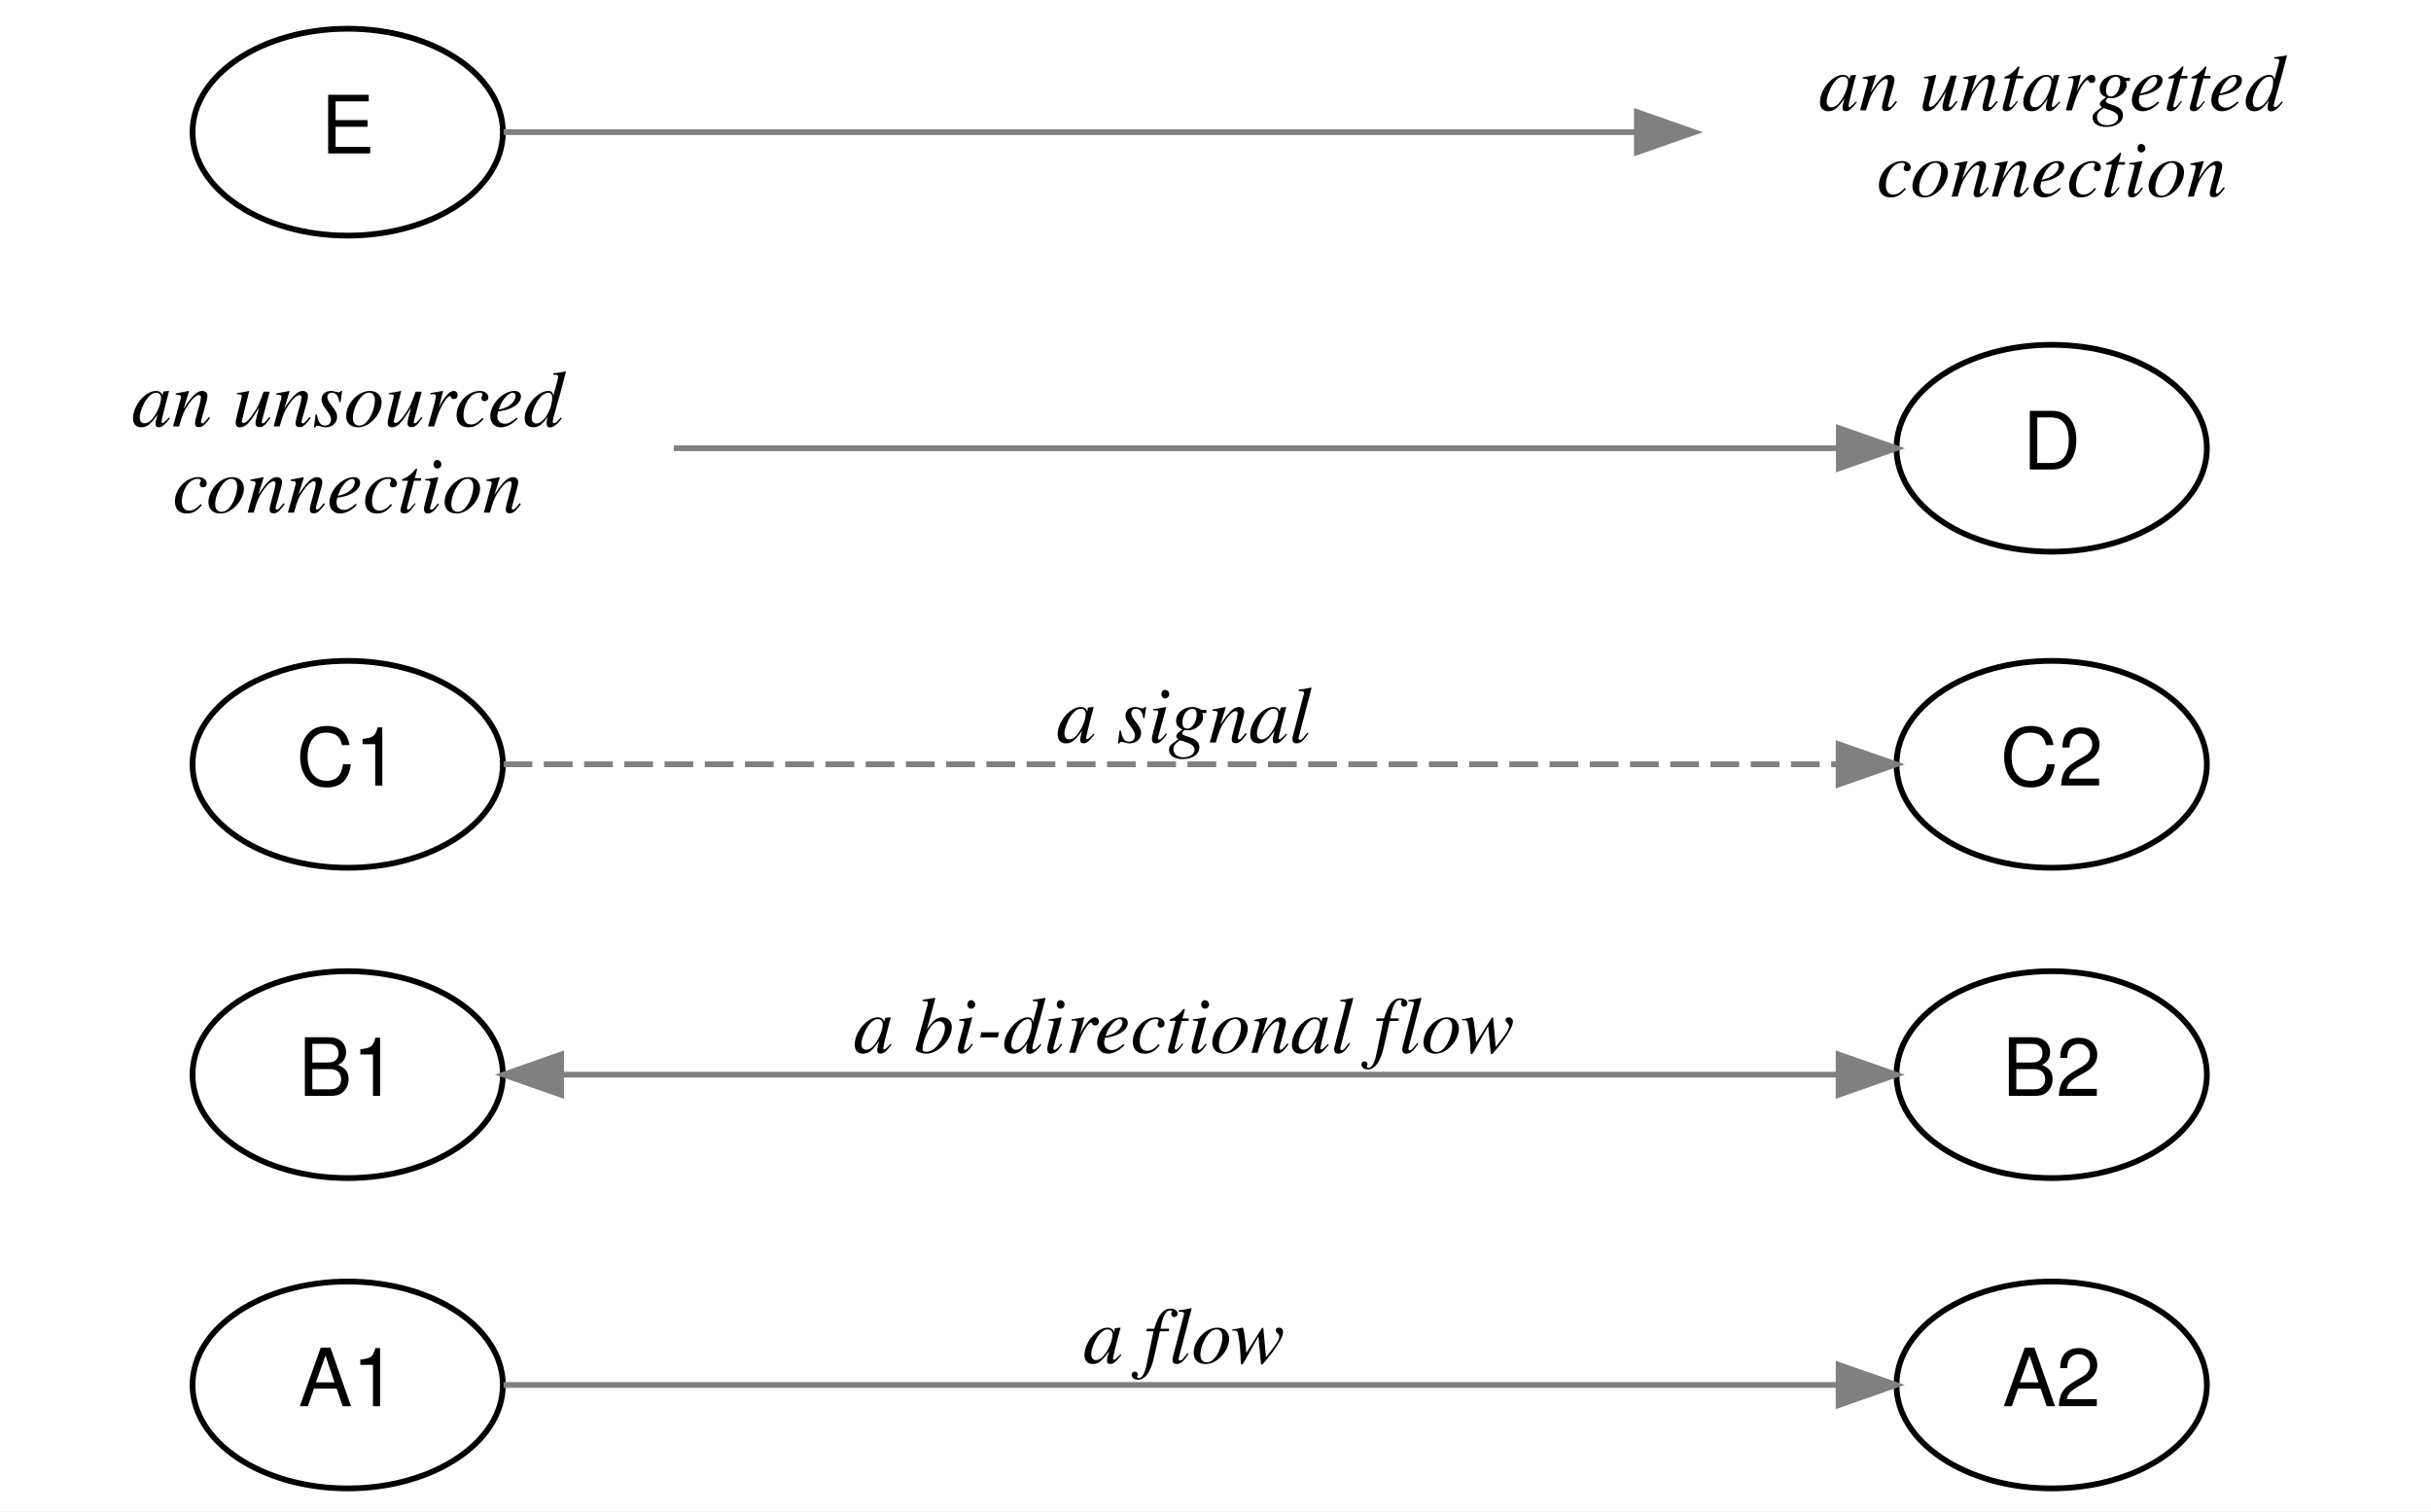
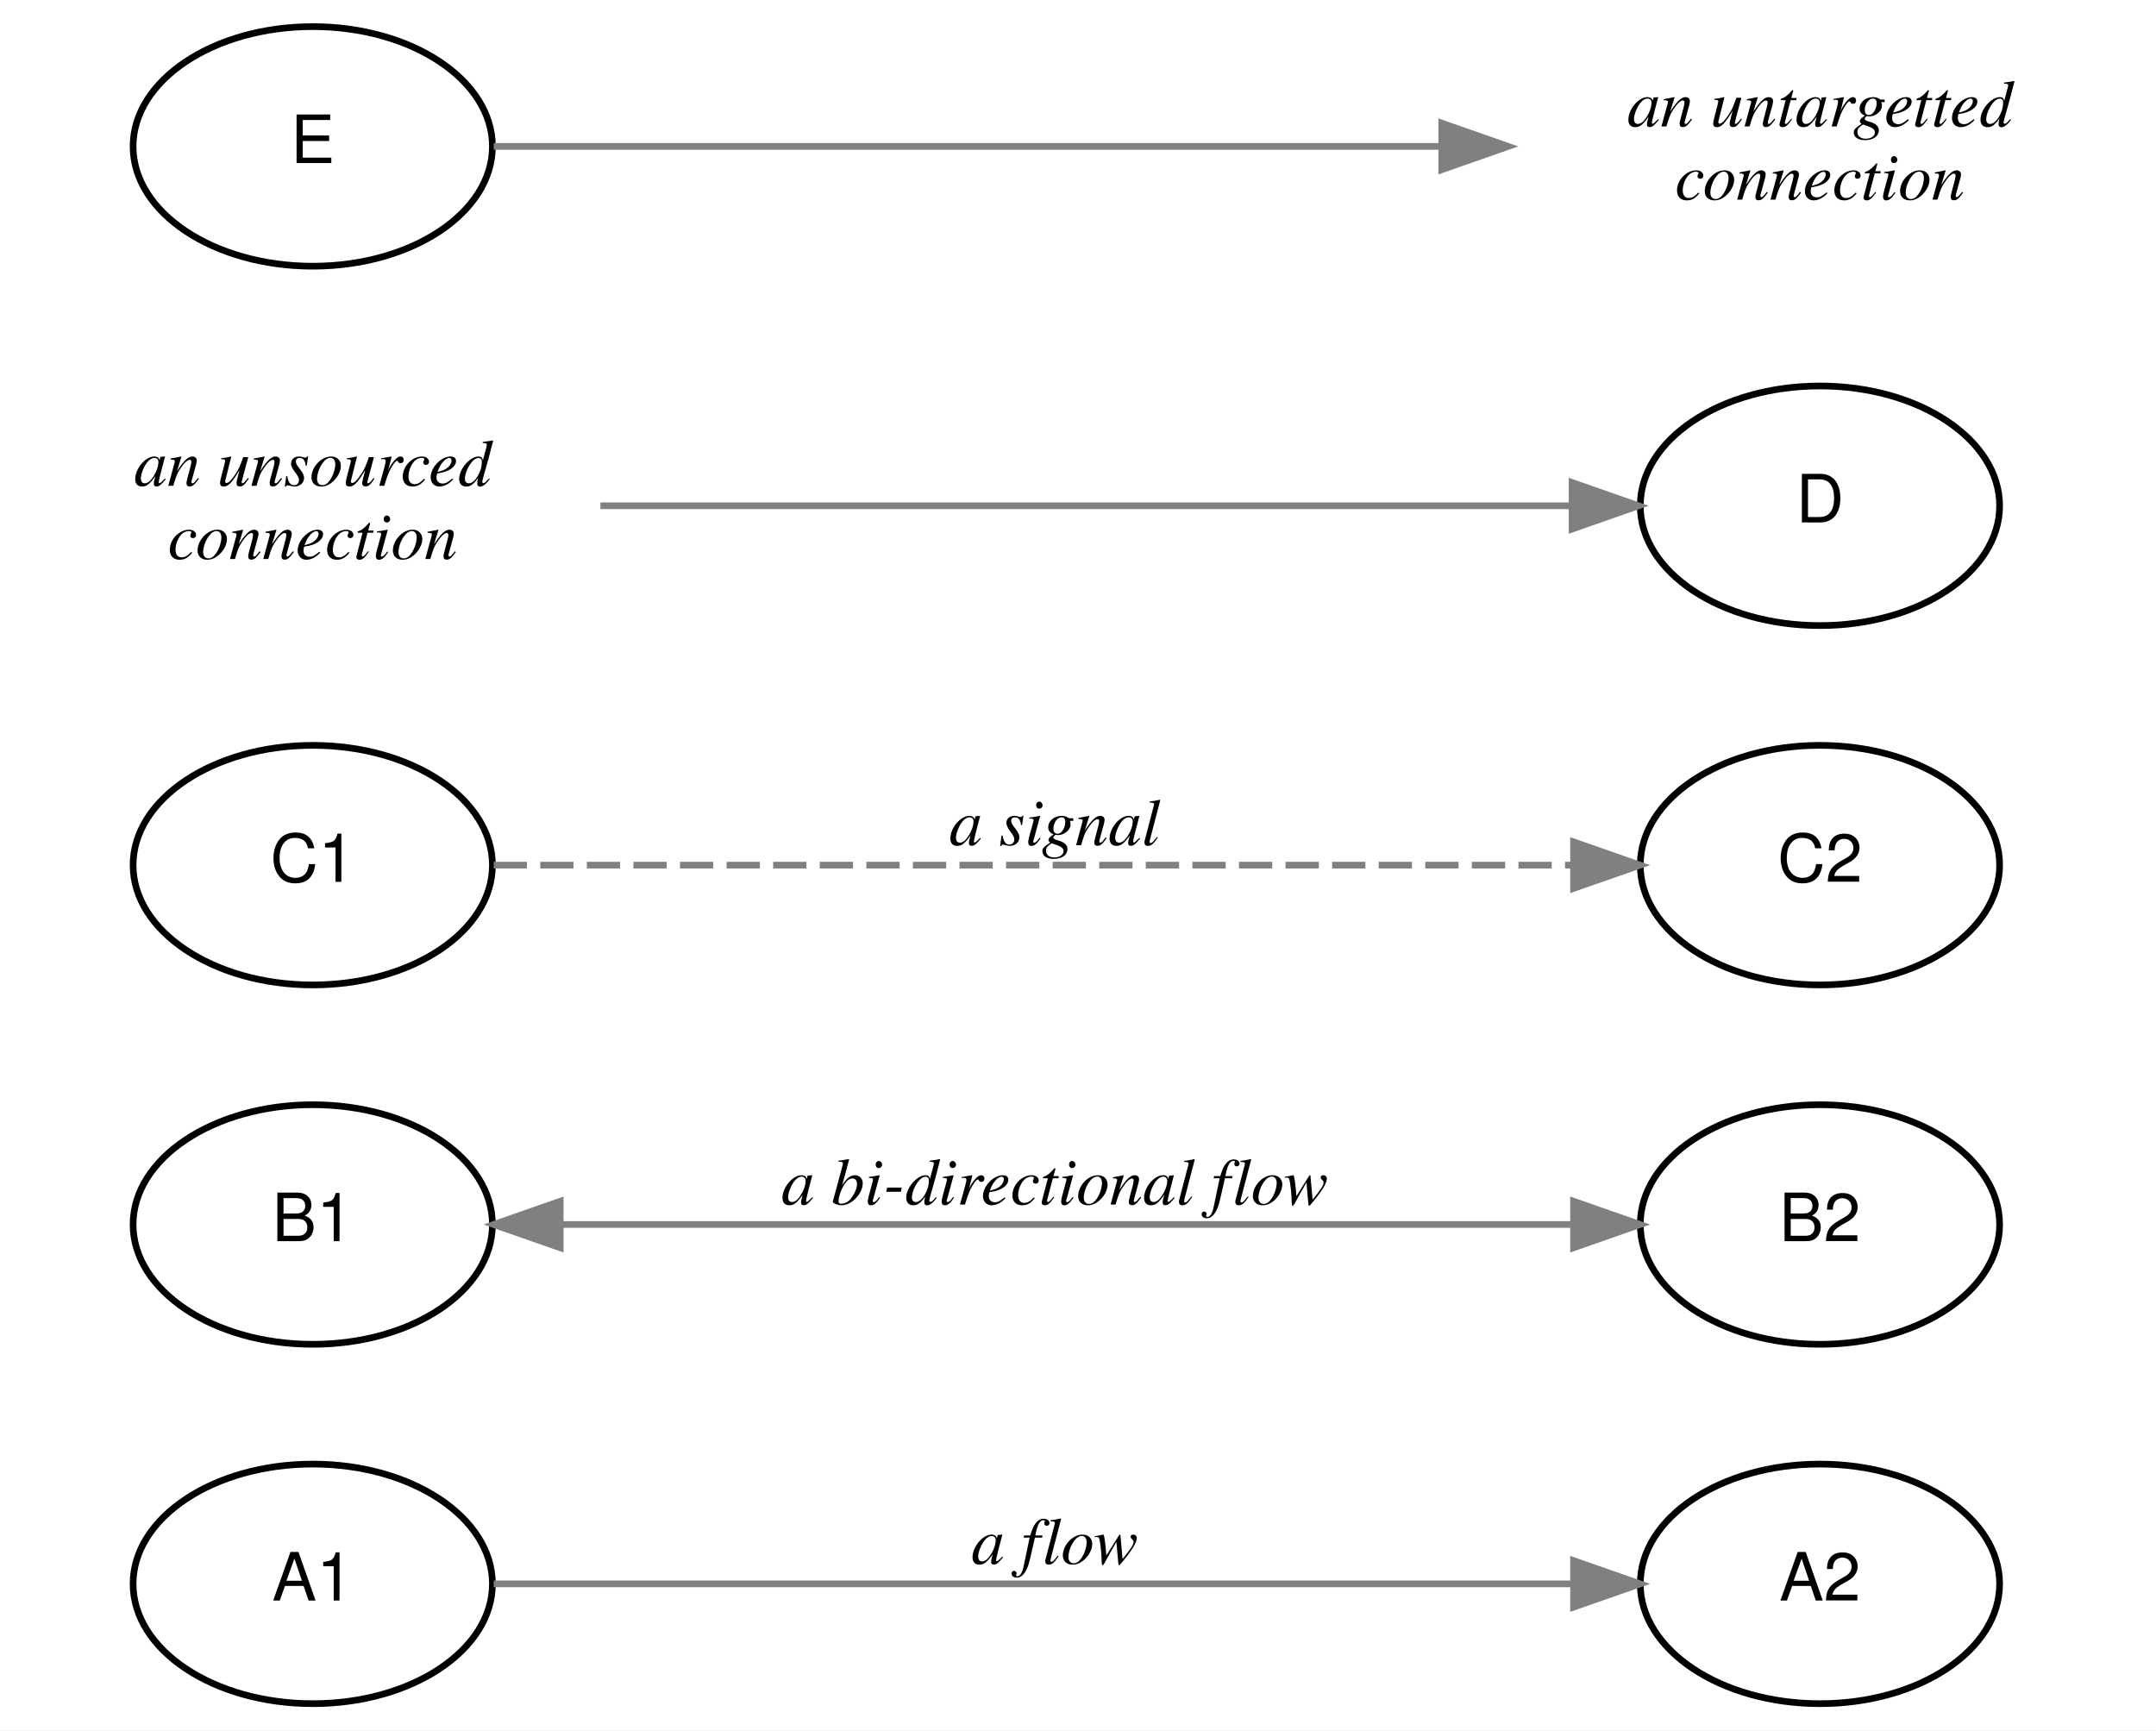
- <svg xmlns="http://www.w3.org/2000/svg" width="423pt" height="263pt" viewBox="0.00 0.00 423.00 263.00">
-   <g id="graph0" class="graph" transform="scale(1 1) rotate(0) translate(4 259)">
-     <polygon fill="white" stroke="transparent" points="-4,4 -4,-259 419,-259 419,4 -4,4" />
+ <svg xmlns="http://www.w3.org/2000/svg" width="324pt" height="260pt" viewBox="0.00 0.00 324.00 260.00">
+   <g id="graph0" class="graph" transform="scale(1 1) rotate(0) translate(4 256)">
+     <polygon fill="white" stroke="transparent" points="-4,4 -4,-256 320,-256 320,4 -4,4" />
    <g id="node1" class="node">
-       <ellipse fill="none" stroke="black" cx="56.5" cy="-18" rx="27" ry="18" />
-       <text text-anchor="middle" x="56.5" y="-14.3" font-family="Helvetica,sans-Serif" font-size="14.00">A1</text>
+       <ellipse fill="none" stroke="black" cx="43" cy="-18" rx="27" ry="18" />
+       <text text-anchor="middle" x="43" y="-15.5" font-family="Helvetica,sans-Serif" font-size="10.00">A1</text>
    </g>
    <g id="node2" class="node">
-       <ellipse fill="none" stroke="black" cx="353" cy="-18" rx="27" ry="18" />
-       <text text-anchor="middle" x="353" y="-14.3" font-family="Helvetica,sans-Serif" font-size="14.00">A2</text>
+       <ellipse fill="none" stroke="black" cx="269.5" cy="-18" rx="27" ry="18" />
+       <text text-anchor="middle" x="269.5" y="-15.5" font-family="Helvetica,sans-Serif" font-size="10.00">A2</text>
    </g>
    <g id="edge1" class="edge">
-       <path fill="none" stroke="gray" d="M83.63,-18C136.36,-18 255.54,-18 315.74,-18" />
-       <polygon fill="gray" stroke="gray" points="315.92,-21.5 325.92,-18 315.92,-14.5 315.92,-21.5" />
-       <text text-anchor="middle" x="202" y="-21.8" font-family="Times,serif" font-style="italic" font-size="14.00">a flow</text>
+       <path fill="none" stroke="gray" d="M70.19,-18C110.24,-18 186.81,-18 232.2,-18" />
+       <polygon fill="gray" stroke="gray" points="232.47,-21.5 242.47,-18 232.47,-14.5 232.47,-21.5" />
+       <text text-anchor="middle" x="154.5" y="-21" font-family="Times,serif" font-style="italic" font-size="10.00">a flow</text>
    </g>
    <g id="node3" class="node">
-       <ellipse fill="none" stroke="black" cx="56.5" cy="-72" rx="27" ry="18" />
-       <text text-anchor="middle" x="56.5" y="-68.3" font-family="Helvetica,sans-Serif" font-size="14.00">B1</text>
+       <ellipse fill="none" stroke="black" cx="43" cy="-72" rx="27" ry="18" />
+       <text text-anchor="middle" x="43" y="-69.5" font-family="Helvetica,sans-Serif" font-size="10.00">B1</text>
    </g>
    <g id="node4" class="node">
-       <ellipse fill="none" stroke="black" cx="353" cy="-72" rx="27" ry="18" />
-       <text text-anchor="middle" x="353" y="-68.3" font-family="Helvetica,sans-Serif" font-size="14.00">B2</text>
+       <ellipse fill="none" stroke="black" cx="269.5" cy="-72" rx="27" ry="18" />
+       <text text-anchor="middle" x="269.5" y="-69.5" font-family="Helvetica,sans-Serif" font-size="10.00">B2</text>
    </g>
    <g id="edge2" class="edge">
-       <path fill="none" stroke="gray" d="M93.82,-72C150.42,-72 259.04,-72 315.65,-72" />
-       <polygon fill="gray" stroke="gray" points="93.63,-68.5 83.63,-72 93.63,-75.5 93.63,-68.5" />
-       <polygon fill="gray" stroke="gray" points="315.92,-75.5 325.92,-72 315.92,-68.5 315.92,-75.5" />
-       <text text-anchor="middle" x="202" y="-75.8" font-family="Times,serif" font-style="italic" font-size="14.00">a bi-directional flow</text>
+       <path fill="none" stroke="gray" d="M80.21,-72C122.09,-72 190.63,-72 232.45,-72" />
+       <polygon fill="gray" stroke="gray" points="80.19,-68.5 70.19,-72 80.19,-75.5 80.19,-68.5" />
+       <polygon fill="gray" stroke="gray" points="232.47,-75.5 242.47,-72 232.47,-68.5 232.47,-75.5" />
+       <text text-anchor="middle" x="154.5" y="-75" font-family="Times,serif" font-style="italic" font-size="10.00">a bi-directional flow</text>
    </g>
    <g id="node5" class="node">
-       <ellipse fill="none" stroke="black" cx="56.5" cy="-126" rx="27" ry="18" />
-       <text text-anchor="middle" x="56.5" y="-122.3" font-family="Helvetica,sans-Serif" font-size="14.00">C1</text>
+       <ellipse fill="none" stroke="black" cx="43" cy="-126" rx="27" ry="18" />
+       <text text-anchor="middle" x="43" y="-123.5" font-family="Helvetica,sans-Serif" font-size="10.00">C1</text>
    </g>
    <g id="node6" class="node">
-       <ellipse fill="none" stroke="black" cx="353" cy="-126" rx="27" ry="18" />
-       <text text-anchor="middle" x="353" y="-122.3" font-family="Helvetica,sans-Serif" font-size="14.00">C2</text>
+       <ellipse fill="none" stroke="black" cx="269.5" cy="-126" rx="27" ry="18" />
+       <text text-anchor="middle" x="269.5" y="-123.5" font-family="Helvetica,sans-Serif" font-size="10.00">C2</text>
    </g>
    <g id="edge3" class="edge">
-       <path fill="none" stroke="gray" stroke-dasharray="5,2" d="M83.63,-126C136.36,-126 255.54,-126 315.74,-126" />
-       <polygon fill="gray" stroke="gray" points="315.92,-129.5 325.92,-126 315.92,-122.5 315.92,-129.5" />
-       <text text-anchor="middle" x="202" y="-129.8" font-family="Times,serif" font-style="italic" font-size="14.00">a signal</text>
+       <path fill="none" stroke="gray" stroke-dasharray="5,2" d="M70.19,-126C110.24,-126 186.81,-126 232.2,-126" />
+       <polygon fill="gray" stroke="gray" points="232.47,-129.5 242.47,-126 232.47,-122.5 232.47,-129.5" />
+       <text text-anchor="middle" x="154.5" y="-129" font-family="Times,serif" font-style="italic" font-size="10.00">a signal</text>
    </g>
    <g id="node7" class="node">
-       <ellipse fill="none" stroke="black" cx="353" cy="-181" rx="27" ry="18" />
-       <text text-anchor="middle" x="353" y="-177.3" font-family="Helvetica,sans-Serif" font-size="14.00">D</text>
+       <ellipse fill="none" stroke="black" cx="269.5" cy="-180" rx="27" ry="18" />
+       <text text-anchor="middle" x="269.5" y="-177.5" font-family="Helvetica,sans-Serif" font-size="10.00">D</text>
    </g>
    <g id="node8" class="node">
-       <ellipse fill="none" stroke="black" cx="56.5" cy="-236" rx="27" ry="18" />
-       <text text-anchor="middle" x="56.5" y="-232.3" font-family="Helvetica,sans-Serif" font-size="14.00">E</text>
+       <ellipse fill="none" stroke="black" cx="43" cy="-234" rx="27" ry="18" />
+       <text text-anchor="middle" x="43" y="-231.5" font-family="Helvetica,sans-Serif" font-size="10.00">E</text>
    </g>
    <g id="node10" class="node">
-       <text text-anchor="middle" x="353" y="-239.8" font-family="Times,serif" font-style="italic" font-size="14.00">an untargetted</text>
-       <text text-anchor="middle" x="353" y="-224.8" font-family="Times,serif" font-style="italic" font-size="14.00">connection</text>
+       <text text-anchor="middle" x="269.5" y="-237" font-family="Times,serif" font-style="italic" font-size="10.00">an untargetted</text>
+       <text text-anchor="middle" x="269.5" y="-226" font-family="Times,serif" font-style="italic" font-size="10.00">connection</text>
    </g>
    <g id="edge5" class="edge">
-       <path fill="none" stroke="gray" d="M83.63,-236C127.37,-236 216.85,-236 280.45,-236" />
-       <polygon fill="gray" stroke="gray" points="280.82,-239.5 290.82,-236 280.82,-232.5 280.82,-239.5" />
+       <path fill="none" stroke="gray" d="M70.19,-234C104.93,-234 167.13,-234 212.64,-234" />
+       <polygon fill="gray" stroke="gray" points="212.66,-237.5 222.66,-234 212.66,-230.5 212.66,-237.5" />
    </g>
    <g id="node9" class="node">
-       <text text-anchor="middle" x="56.5" y="-184.8" font-family="Times,serif" font-style="italic" font-size="14.00">an unsourced</text>
-       <text text-anchor="middle" x="56.5" y="-169.8" font-family="Times,serif" font-style="italic" font-size="14.00">connection</text>
+       <text text-anchor="middle" x="43" y="-183" font-family="Times,serif" font-style="italic" font-size="10.00">an unsourced</text>
+       <text text-anchor="middle" x="43" y="-172" font-family="Times,serif" font-style="italic" font-size="10.00">connection</text>
    </g>
    <g id="edge4" class="edge">
-       <path fill="none" stroke="gray" d="M113.24,-181C172.71,-181 265.17,-181 315.81,-181" />
-       <polygon fill="gray" stroke="gray" points="315.96,-184.5 325.96,-181 315.96,-177.5 315.96,-184.5" />
+       <path fill="none" stroke="gray" d="M86.23,-180C128.32,-180 192.28,-180 232.17,-180" />
+       <polygon fill="gray" stroke="gray" points="232.25,-183.5 242.25,-180 232.25,-176.5 232.25,-183.5" />
    </g>
  </g>
</svg>
